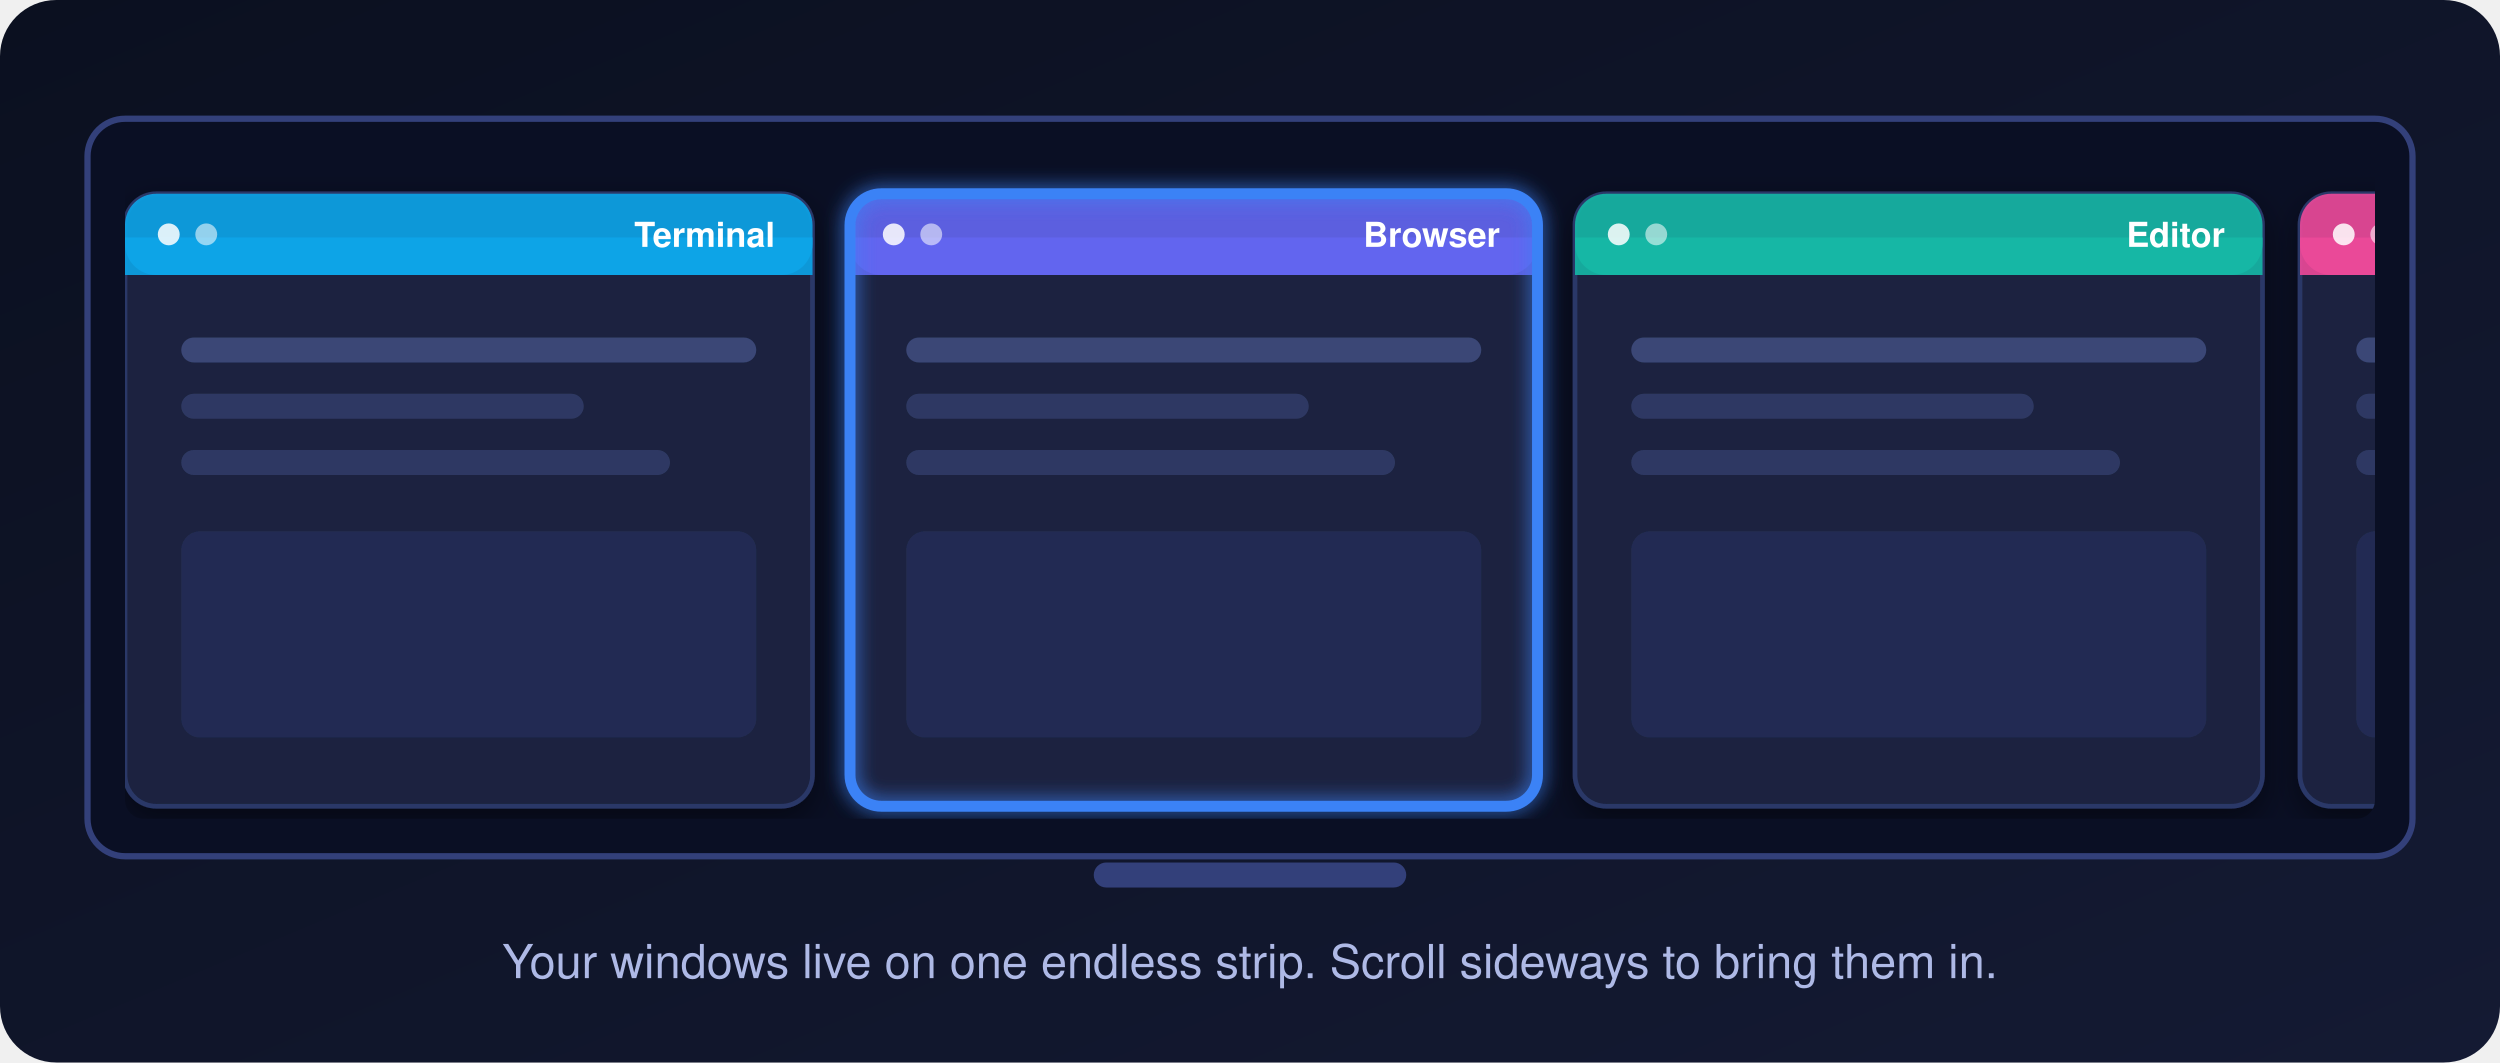
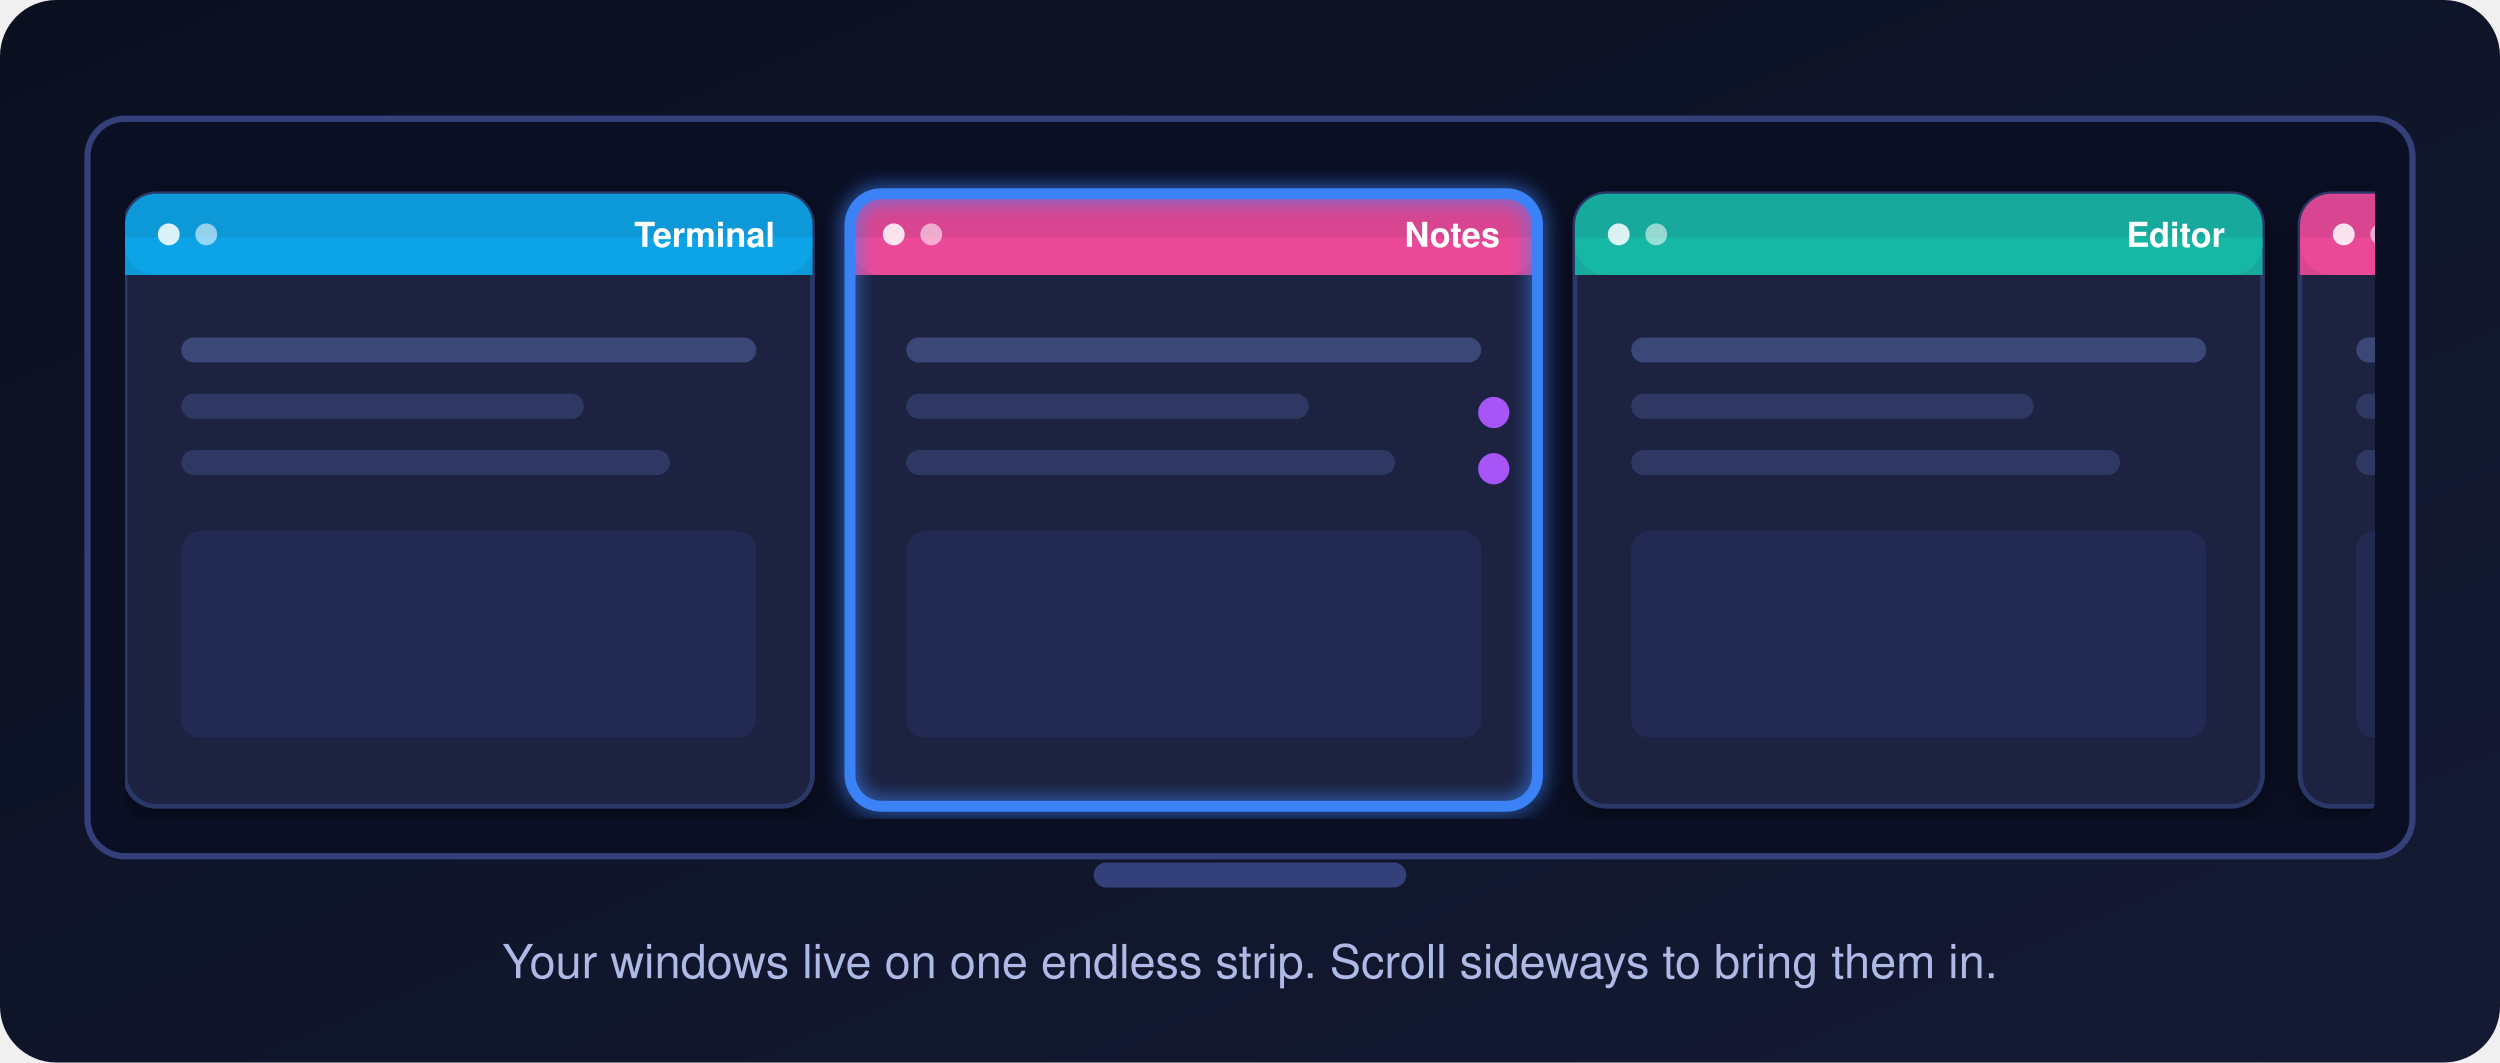
- <svg xmlns="http://www.w3.org/2000/svg" viewBox="0 0 800 340" width="800" height="340" role="img" aria-label="Animation: windows sit on an endless horizontal strip that scrolls past the screen">
+ <svg xmlns="http://www.w3.org/2000/svg" viewBox="0 0 800 340" width="800" height="340" role="img" aria-label="Animation: windows sit on an endless strip that scrolls sideways; swiping up or down flips through a stack of grouped windows">
  <defs>
    <linearGradient id="bg" x1="0" y1="0" x2="1" y2="1">
      <stop offset="0" stop-color="#0b1020" />
      <stop offset="1" stop-color="#141a33" />
    </linearGradient>
    <filter id="glow" x="-20%" y="-20%" width="140%" height="140%">
      <feGaussianBlur stdDeviation="3" result="b" />
      <feMerge>
        <feMergeNode in="b" />
        <feMergeNode in="SourceGraphic" />
      </feMerge>
    </filter>
    <filter id="shadow" x="-20%" y="-20%" width="140%" height="150%">
      <feDropShadow dx="0" dy="4" stdDeviation="5" flood-color="#000" flood-opacity=".45" />
    </filter>
  </defs>
-   <rect width="800" height="340" rx="18" fill="url(#bg)" />
-   <rect x="28" y="38" width="744" height="236" rx="12" fill="#0a0f24" stroke="#33407a" stroke-width="2" />
  <clipPath id="screen">
    <rect x="40" y="50" width="720" height="212" rx="6" />
  </clipPath>
+   <clipPath id="slot1">
+     <rect x="272" y="62" width="220" height="196" />
+   </clipPath>
+   <rect width="800" height="340" rx="18" fill="url(#bg)" />
+   <rect x="28" y="38" width="744" height="236" rx="12" fill="#0a0f24" stroke="#33407a" stroke-width="2" />
  <g clip-path="url(#screen)">
    <g>
-       <animateTransform attributeName="transform" type="translate" values="0 0;0 0;-232 0;-232 0;-464 0;-464 0;-232 0;-232 0;0 0" keyTimes="0;.12;.25;.37;.5;.62;.75;.87;1" dur="11s" repeatCount="indefinite" calcMode="spline" keySplines="0 0 1 1;.45 0 .2 1;0 0 1 1;.45 0 .2 1;0 0 1 1;.45 0 .2 1;0 0 1 1;.45 0 .2 1" />
+       <animateTransform attributeName="transform" type="translate" values="0 0;0 0;-232 0;-232 0;-464 0;-464 0;0 0;0 0" keyTimes="0;.06;.15;.2;.29;.34;.46;1" dur="14s" repeatCount="indefinite" calcMode="spline" keySplines="0 0 1 1;.4 0 .2 1;0 0 1 1;.4 0 .2 1;0 0 1 1;.4 0 .2 1;0 0 1 1" />
      <g transform="translate(40 62)" filter="url(#shadow)">
        <rect width="220" height="196" rx="10" fill="#1b2340" stroke="#2c3868" stroke-width="1.5" />
        <rect width="220" height="26" rx="10" fill="#0ea5e9" opacity=".9" />
        <rect y="14" width="220" height="12" fill="#0ea5e9" opacity=".9" />
        <circle cx="14" cy="13" r="3.5" fill="#fff" opacity=".85" />
        <circle cx="26" cy="13" r="3.5" fill="#fff" opacity=".55" />
        <text x="208" y="17" text-anchor="end" font-family="Segoe UI, system-ui, -apple-system, Helvetica, Arial, sans-serif" font-size="11" font-weight="600" fill="#fff">Terminal</text>
-         <rect x="18" y="46" width="184" height="8" rx="4" fill="#3a4676" />
-         <rect x="18" y="64" width="128.8" height="8" rx="4" fill="#2f3963" />
-         <rect x="18" y="82" width="156.4" height="8" rx="4" fill="#2f3963" />
-         <rect x="18" y="108" width="184" height="66" rx="6" fill="#222c52" />
-       </g>
-       <g transform="translate(272 62)" filter="url(#shadow)">
-         <rect width="220" height="196" rx="10" fill="#1b2340" stroke="#2c3868" stroke-width="1.5" />
-         <rect width="220" height="26" rx="10" fill="#6366f1" opacity=".9" />
-         <rect y="14" width="220" height="12" fill="#6366f1" opacity=".9" />
-         <circle cx="14" cy="13" r="3.5" fill="#fff" opacity=".85" />
-         <circle cx="26" cy="13" r="3.5" fill="#fff" opacity=".55" />
-         <text x="208" y="17" text-anchor="end" font-family="Segoe UI, system-ui, -apple-system, Helvetica, Arial, sans-serif" font-size="11" font-weight="600" fill="#fff">Browser</text>
        <rect x="18" y="46" width="184" height="8" rx="4" fill="#3a4676" />
        <rect x="18" y="64" width="128.8" height="8" rx="4" fill="#2f3963" />
        <rect x="18" y="82" width="156.4" height="8" rx="4" fill="#2f3963" />
        <rect x="18" y="108" width="184" height="66" rx="6" fill="#222c52" />
      </g>
      <g transform="translate(504 62)" filter="url(#shadow)">
        <rect width="220" height="196" rx="10" fill="#1b2340" stroke="#2c3868" stroke-width="1.5" />
        <rect width="220" height="26" rx="10" fill="#14b8a6" opacity=".9" />
        <rect y="14" width="220" height="12" fill="#14b8a6" opacity=".9" />
        <circle cx="14" cy="13" r="3.5" fill="#fff" opacity=".85" />
        <circle cx="26" cy="13" r="3.5" fill="#fff" opacity=".55" />
        <text x="208" y="17" text-anchor="end" font-family="Segoe UI, system-ui, -apple-system, Helvetica, Arial, sans-serif" font-size="11" font-weight="600" fill="#fff">Editor</text>
        <rect x="18" y="46" width="184" height="8" rx="4" fill="#3a4676" />
        <rect x="18" y="64" width="128.8" height="8" rx="4" fill="#2f3963" />
        <rect x="18" y="82" width="156.4" height="8" rx="4" fill="#2f3963" />
        <rect x="18" y="108" width="184" height="66" rx="6" fill="#222c52" />
      </g>
      <g transform="translate(736 62)" filter="url(#shadow)">
        <rect width="220" height="196" rx="10" fill="#1b2340" stroke="#2c3868" stroke-width="1.5" />
        <rect width="220" height="26" rx="10" fill="#ec4899" opacity=".9" />
        <rect y="14" width="220" height="12" fill="#ec4899" opacity=".9" />
        <circle cx="14" cy="13" r="3.5" fill="#fff" opacity=".85" />
        <circle cx="26" cy="13" r="3.5" fill="#fff" opacity=".55" />
        <text x="208" y="17" text-anchor="end" font-family="Segoe UI, system-ui, -apple-system, Helvetica, Arial, sans-serif" font-size="11" font-weight="600" fill="#fff">Notes</text>
        <rect x="18" y="46" width="184" height="8" rx="4" fill="#3a4676" />
        <rect x="18" y="64" width="128.8" height="8" rx="4" fill="#2f3963" />
        <rect x="18" y="82" width="156.4" height="8" rx="4" fill="#2f3963" />
        <rect x="18" y="108" width="184" height="66" rx="6" fill="#222c52" />
      </g>
      <g transform="translate(968 62)" filter="url(#shadow)">
        <rect width="220" height="196" rx="10" fill="#1b2340" stroke="#2c3868" stroke-width="1.5" />
        <rect width="220" height="26" rx="10" fill="#f97316" opacity=".9" />
        <rect y="14" width="220" height="12" fill="#f97316" opacity=".9" />
        <circle cx="14" cy="13" r="3.5" fill="#fff" opacity=".85" />
        <circle cx="26" cy="13" r="3.5" fill="#fff" opacity=".55" />
        <text x="208" y="17" text-anchor="end" font-family="Segoe UI, system-ui, -apple-system, Helvetica, Arial, sans-serif" font-size="11" font-weight="600" fill="#fff">Music</text>
        <rect x="18" y="46" width="184" height="8" rx="4" fill="#3a4676" />
        <rect x="18" y="64" width="128.8" height="8" rx="4" fill="#2f3963" />
        <rect x="18" y="82" width="156.4" height="8" rx="4" fill="#2f3963" />
        <rect x="18" y="108" width="184" height="66" rx="6" fill="#222c52" />
      </g>
      <g transform="translate(1200 62)" filter="url(#shadow)">
        <rect width="220" height="196" rx="10" fill="#1b2340" stroke="#2c3868" stroke-width="1.5" />
        <rect width="220" height="26" rx="10" fill="#8b5cf6" opacity=".9" />
        <rect y="14" width="220" height="12" fill="#8b5cf6" opacity=".9" />
        <circle cx="14" cy="13" r="3.5" fill="#fff" opacity=".85" />
        <circle cx="26" cy="13" r="3.5" fill="#fff" opacity=".55" />
        <text x="208" y="17" text-anchor="end" font-family="Segoe UI, system-ui, -apple-system, Helvetica, Arial, sans-serif" font-size="11" font-weight="600" fill="#fff">Mail</text>
        <rect x="18" y="46" width="184" height="8" rx="4" fill="#3a4676" />
        <rect x="18" y="64" width="128.8" height="8" rx="4" fill="#2f3963" />
        <rect x="18" y="82" width="156.4" height="8" rx="4" fill="#2f3963" />
        <rect x="18" y="108" width="184" height="66" rx="6" fill="#222c52" />
      </g>
+       <g clip-path="url(#slot1)">
+         <g>
+           <animateTransform attributeName="transform" type="translate" values="0 0;0 0;0 -210;0 -210;0 0;0 0" keyTimes="0;.55;.63;.8;.88;1" dur="14s" repeatCount="indefinite" calcMode="spline" keySplines="0 0 1 1;.4 0 .2 1;0 0 1 1;.4 0 .2 1;0 0 1 1" />
+           <g transform="translate(272 62)" filter="url(#shadow)">
+             <rect width="220" height="196" rx="10" fill="#1b2340" stroke="#2c3868" stroke-width="1.5" />
+             <rect width="220" height="26" rx="10" fill="#6366f1" opacity=".9" />
+             <rect y="14" width="220" height="12" fill="#6366f1" opacity=".9" />
+             <circle cx="14" cy="13" r="3.5" fill="#fff" opacity=".85" />
+             <circle cx="26" cy="13" r="3.5" fill="#fff" opacity=".55" />
+             <text x="208" y="17" text-anchor="end" font-family="Segoe UI, system-ui, -apple-system, Helvetica, Arial, sans-serif" font-size="11" font-weight="600" fill="#fff">Browser</text>
+             <rect x="18" y="46" width="184" height="8" rx="4" fill="#3a4676" />
+             <rect x="18" y="64" width="128.8" height="8" rx="4" fill="#2f3963" />
+             <rect x="18" y="82" width="156.4" height="8" rx="4" fill="#2f3963" />
+             <rect x="18" y="108" width="184" height="66" rx="6" fill="#222c52" />
+           </g>
+         </g>
+         <g>
+           <animateTransform attributeName="transform" type="translate" values="0 210;0 210;0 0;0 0;0 210;0 210" keyTimes="0;.55;.63;.8;.88;1" dur="14s" repeatCount="indefinite" calcMode="spline" keySplines="0 0 1 1;.4 0 .2 1;0 0 1 1;.4 0 .2 1;0 0 1 1" />
+           <g transform="translate(272 62)" filter="url(#shadow)">
+             <rect width="220" height="196" rx="10" fill="#1b2340" stroke="#2c3868" stroke-width="1.5" />
+             <rect width="220" height="26" rx="10" fill="#ec4899" opacity=".9" />
+             <rect y="14" width="220" height="12" fill="#ec4899" opacity=".9" />
+             <circle cx="14" cy="13" r="3.5" fill="#fff" opacity=".85" />
+             <circle cx="26" cy="13" r="3.5" fill="#fff" opacity=".55" />
+             <text x="208" y="17" text-anchor="end" font-family="Segoe UI, system-ui, -apple-system, Helvetica, Arial, sans-serif" font-size="11" font-weight="600" fill="#fff">Notes</text>
+             <rect x="18" y="46" width="184" height="8" rx="4" fill="#3a4676" />
+             <rect x="18" y="64" width="128.8" height="8" rx="4" fill="#2f3963" />
+             <rect x="18" y="82" width="156.4" height="8" rx="4" fill="#2f3963" />
+             <rect x="18" y="108" width="184" height="66" rx="6" fill="#222c52" />
+           </g>
+         </g>
+       </g>
+       <circle cx="478" cy="132" r="5" fill="#A855F7">
+         <animate attributeName="opacity" values="1;1;.3;.3;1;1" keyTimes="0;.55;.63;.8;.88;1" dur="14s" repeatCount="indefinite" />
+       </circle>
+       <circle cx="478" cy="150" r="5" fill="#A855F7">
+         <animate attributeName="opacity" values=".3;.3;1;1;.3;.3" keyTimes="0;.55;.63;.8;.88;1" dur="14s" repeatCount="indefinite" />
+       </circle>
+       <g opacity="0">
+         <animate attributeName="opacity" values="0;0;1;0;0;1;0;0" keyTimes="0;.52;.56;.64;.77;.81;.89;1" dur="14s" repeatCount="indefinite" />
+         <polygon points="450,150 460,138 470,150" fill="#fff" opacity=".9" />
+         <polygon points="450,164 460,176 470,164" fill="#fff" opacity=".9" />
+       </g>
    </g>
    <rect x="272" y="62" width="220" height="196" rx="10" fill="none" stroke="#3B82F6" stroke-width="3.5" filter="url(#glow)" />
  </g>
  <rect x="350" y="276" width="100" height="8" rx="4" fill="#33407a" />
-   <text x="400" y="313" text-anchor="middle" font-family="Segoe UI, system-ui, -apple-system, Helvetica, Arial, sans-serif" font-size="15" fill="#aeb9e6">Your windows live on one endless strip. Scroll sideways to bring them in.</text>
+   <text x="400" y="313" text-anchor="middle" font-family="Segoe UI, system-ui, -apple-system, Helvetica, Arial, sans-serif" font-size="15" fill="#aeb9e6" opacity="1">
+     <animate attributeName="opacity" values="1;1;0;0;1;1" keyTimes="0;.5;.54;.9;.94;1" dur="14s" repeatCount="indefinite" />Your windows live on one endless strip. Scroll sideways to bring them in.</text>
+   <text x="400" y="313" text-anchor="middle" font-family="Segoe UI, system-ui, -apple-system, Helvetica, Arial, sans-serif" font-size="15" fill="#aeb9e6" opacity="0">
+     <animate attributeName="opacity" values="0;0;1;1;0;0" keyTimes="0;.5;.54;.9;.94;1" dur="14s" repeatCount="indefinite" />Stacked windows? Swipe up or down to flip through the stack.</text>
</svg>
